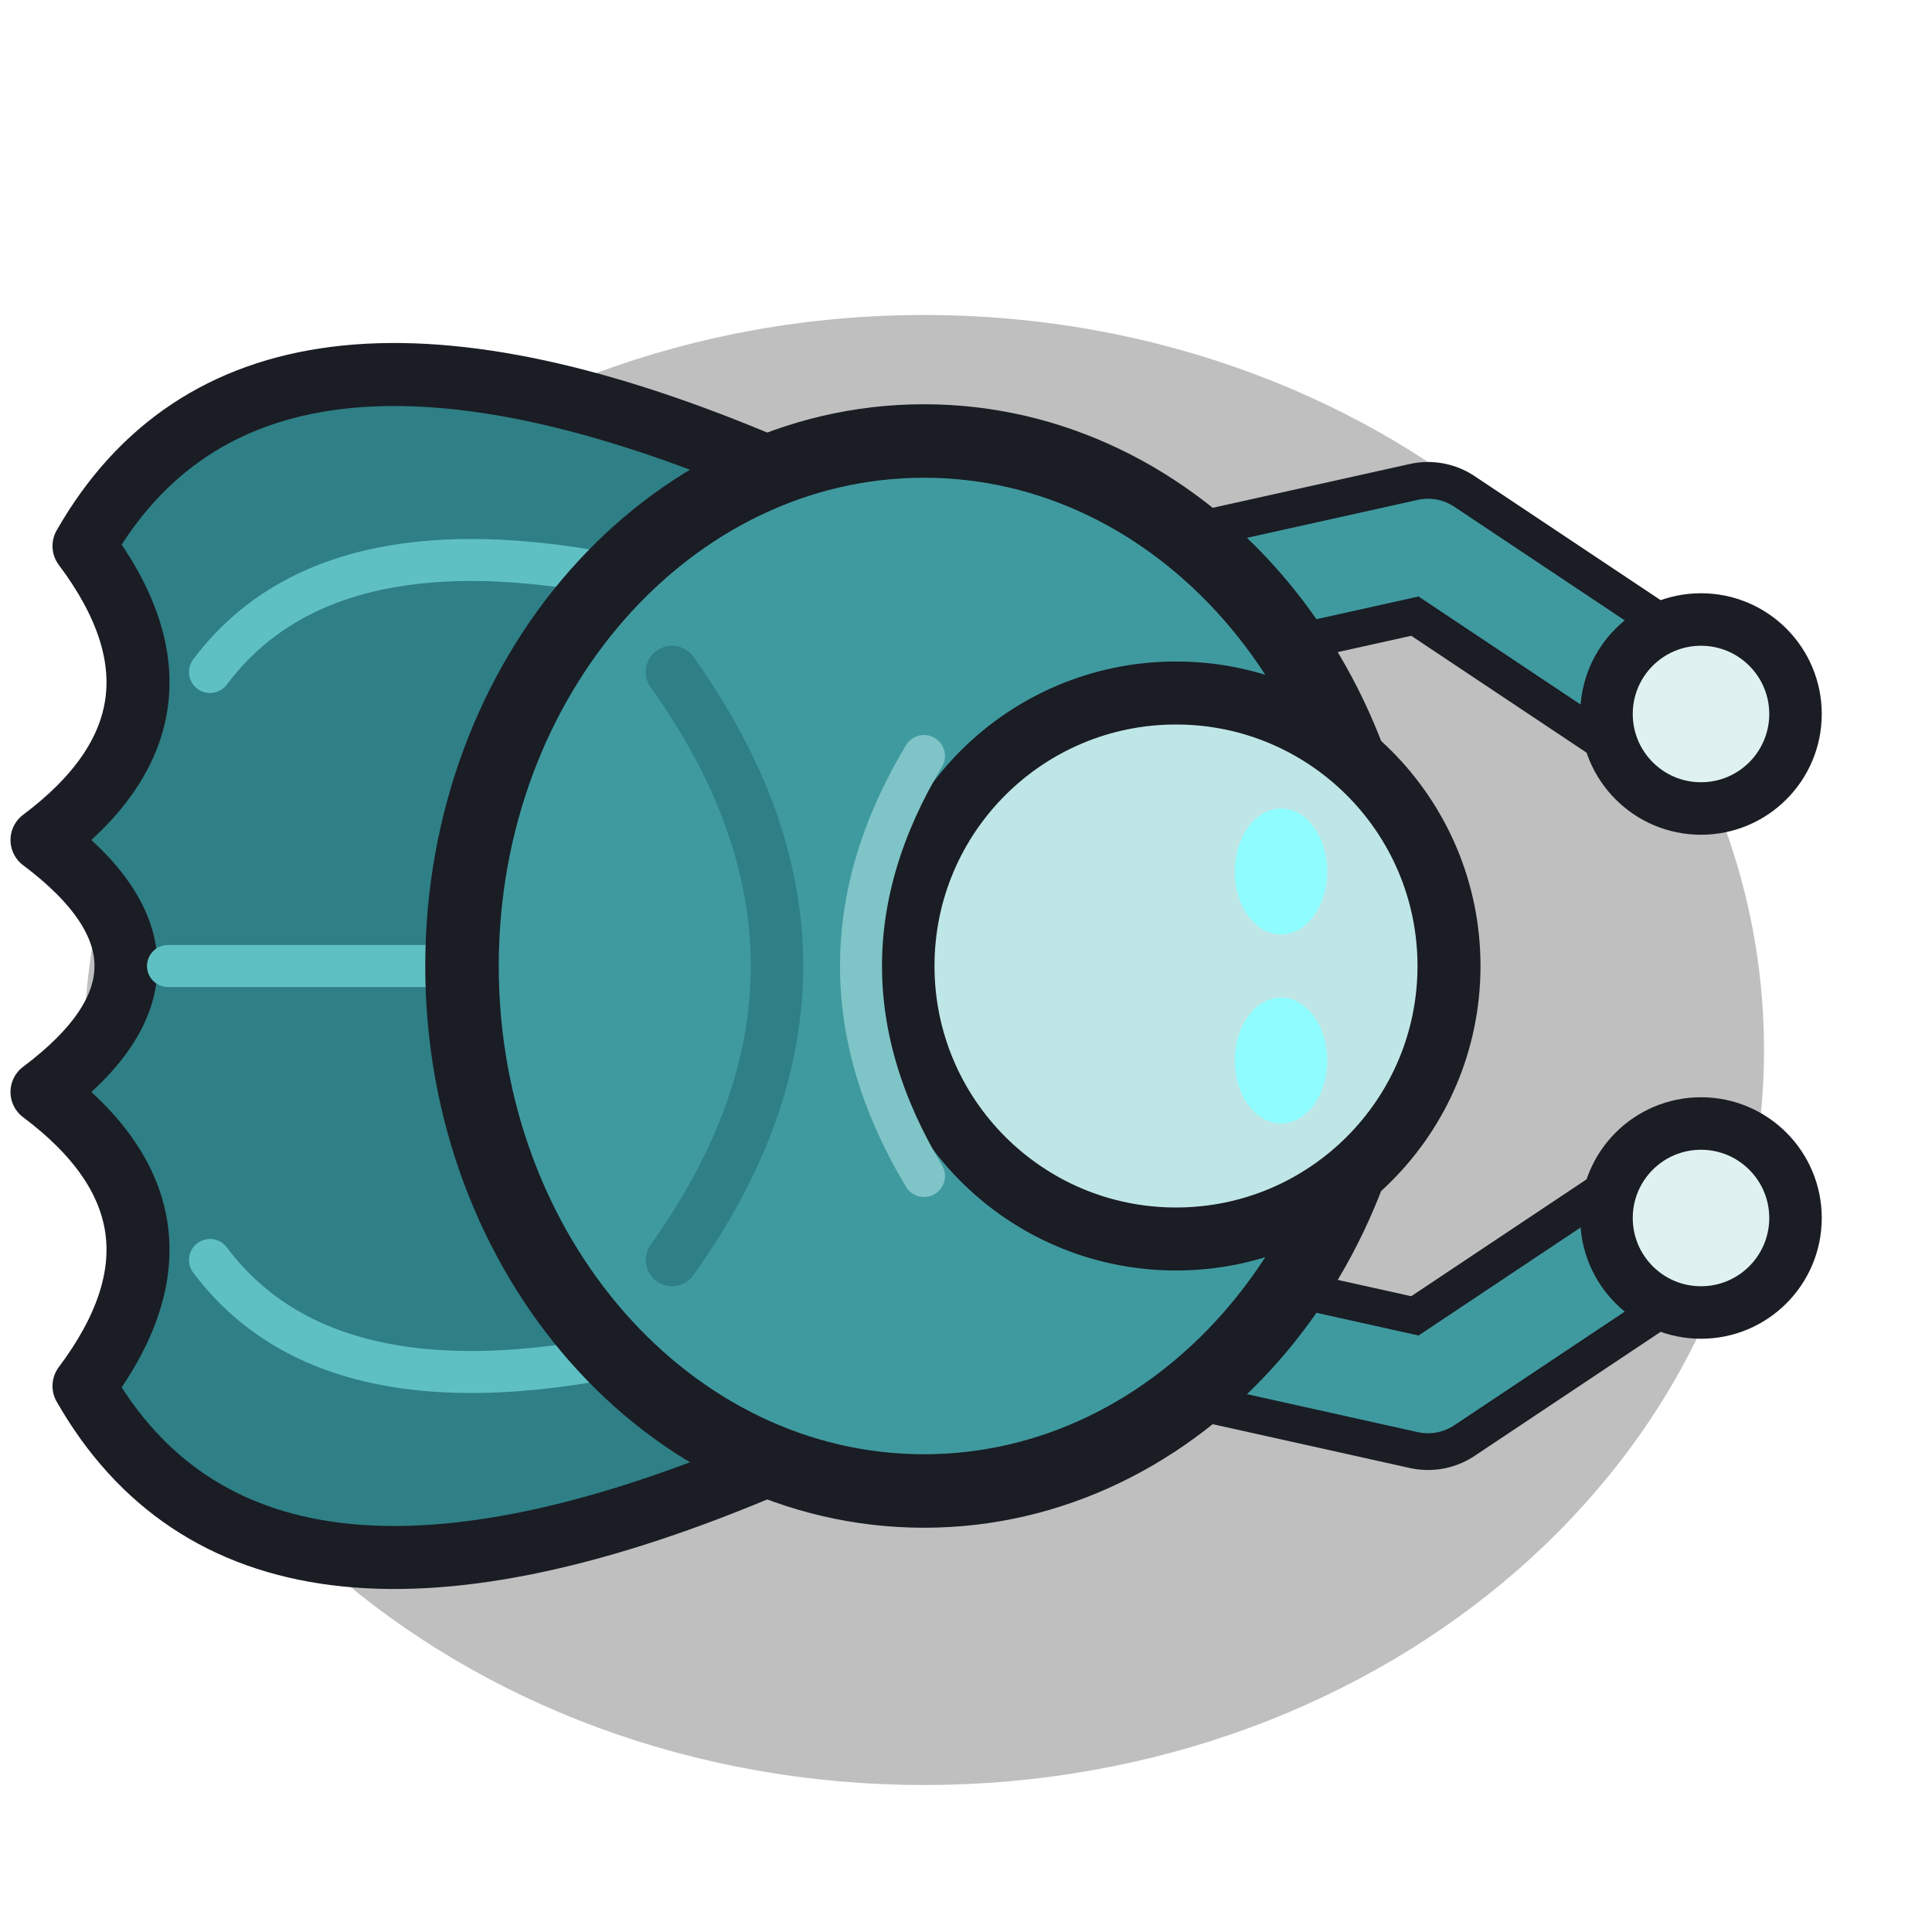
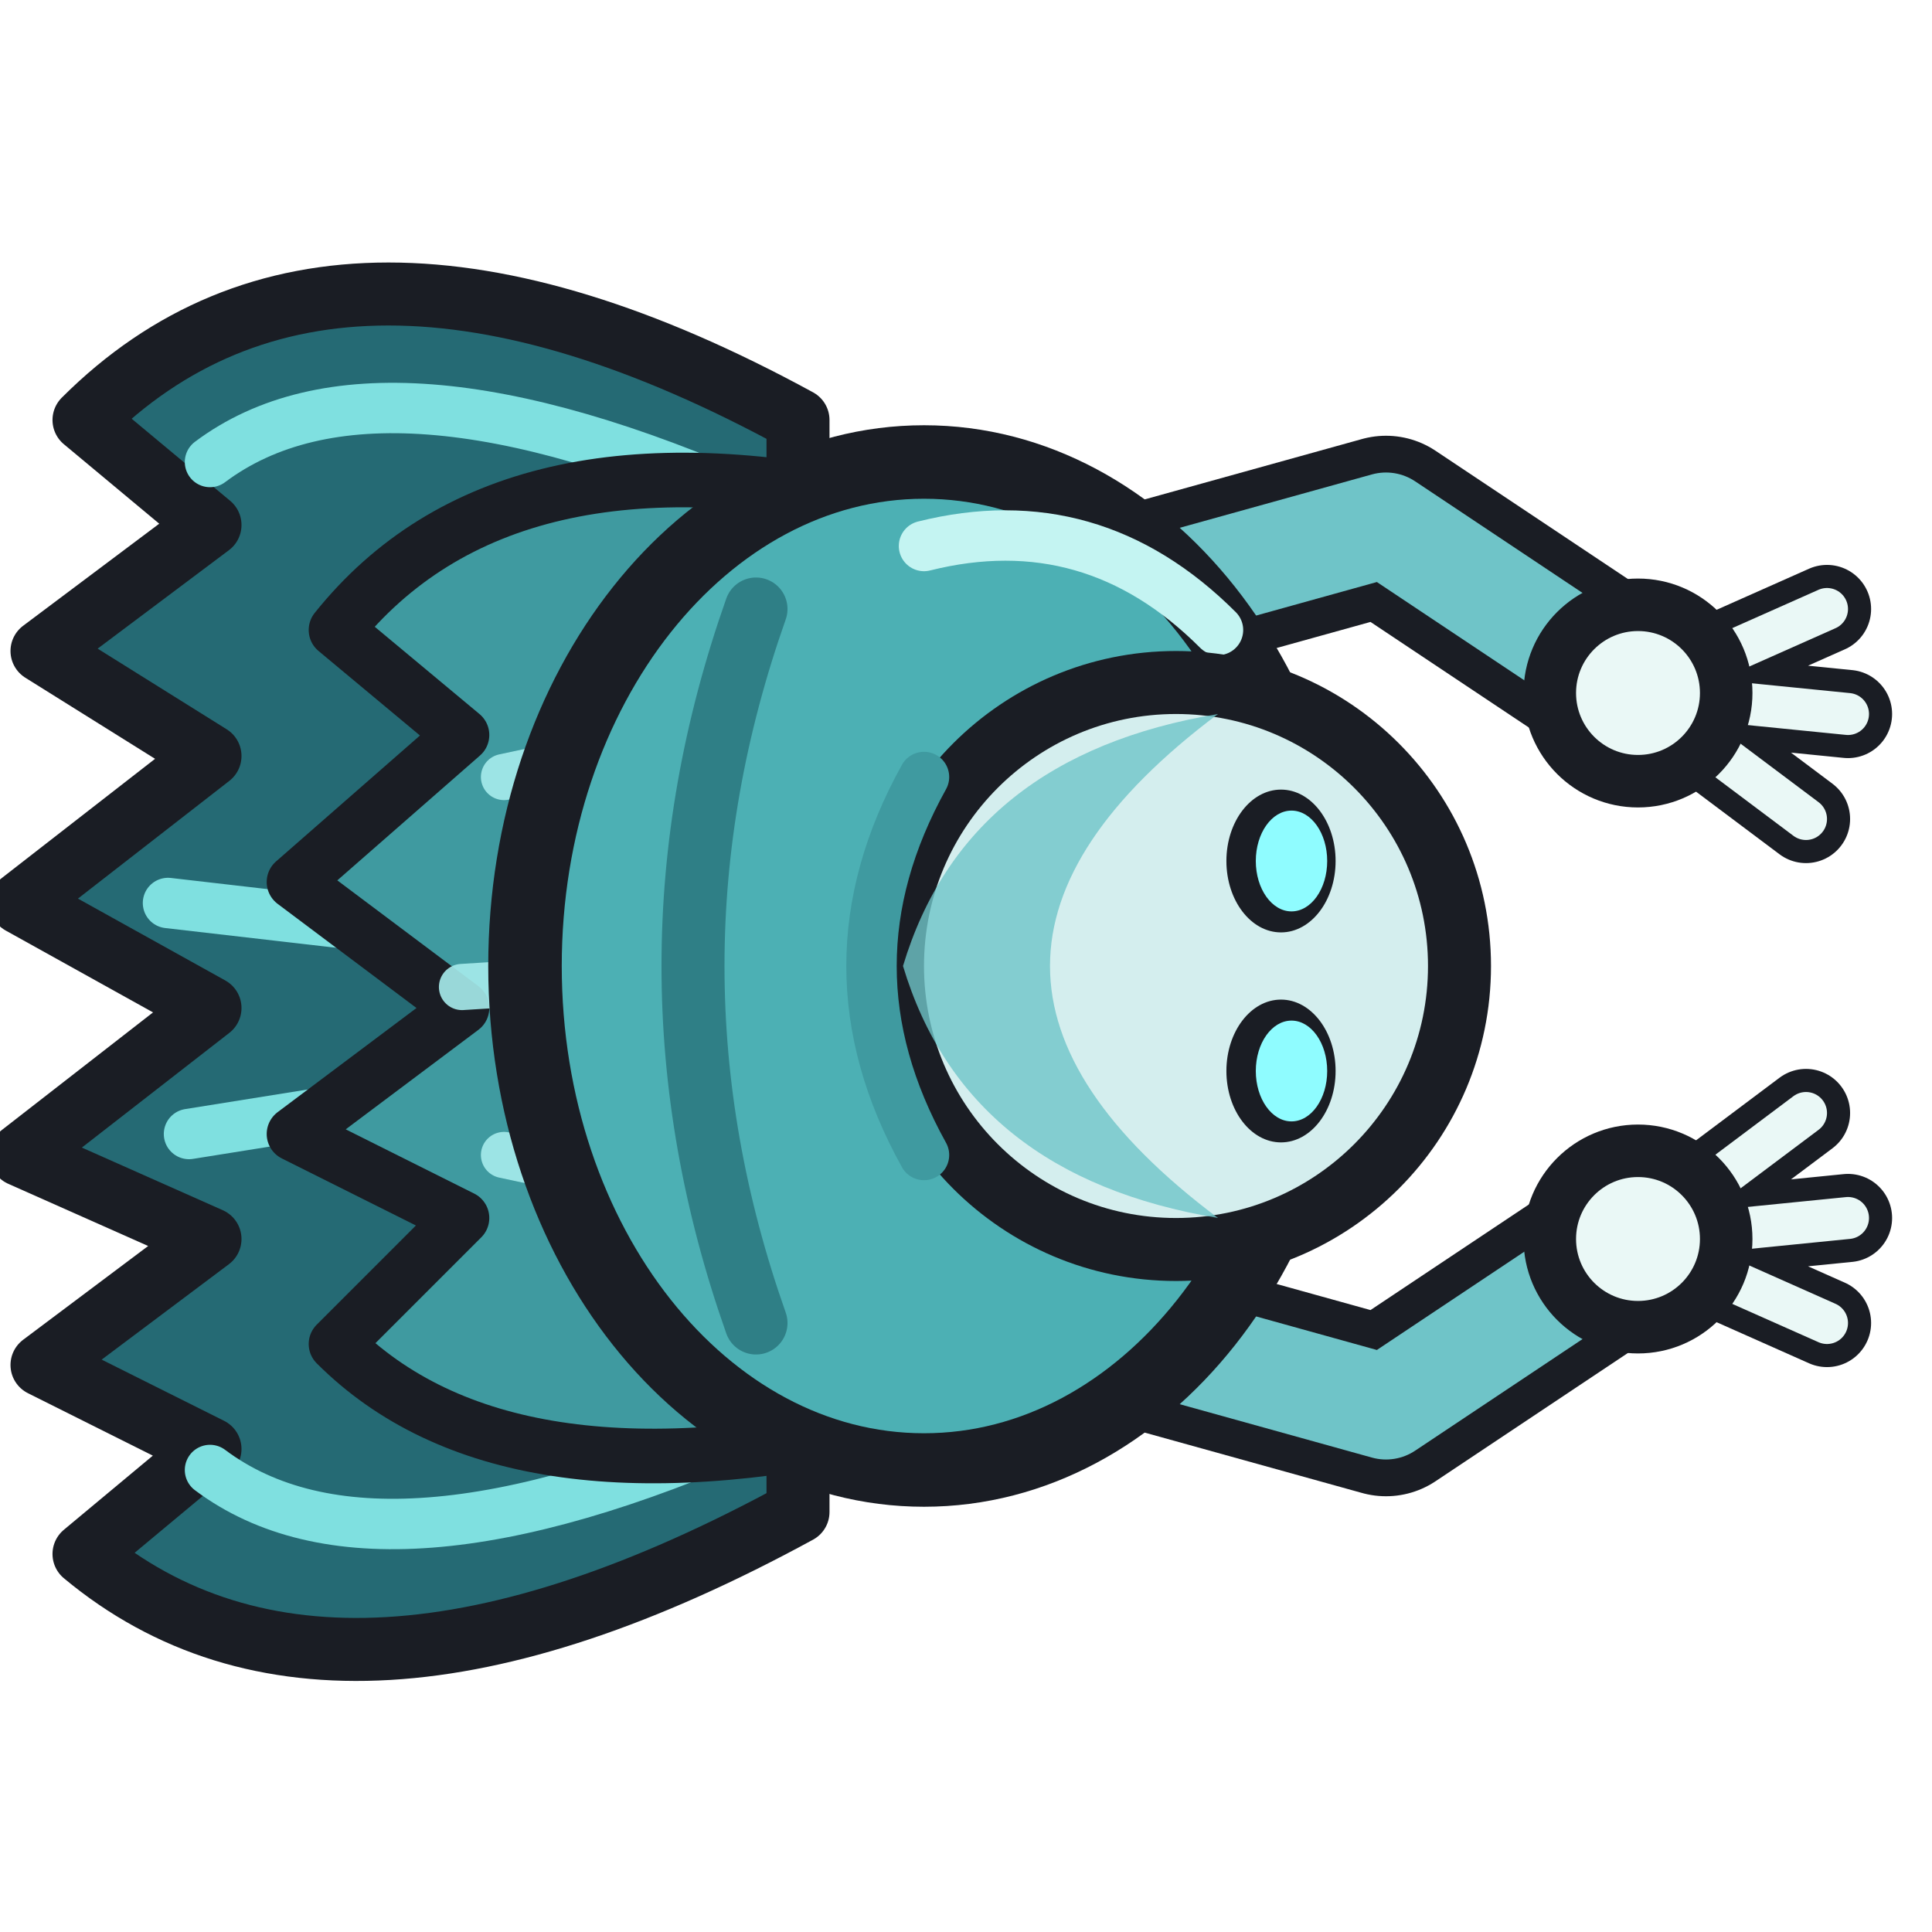
<svg xmlns="http://www.w3.org/2000/svg" width="92" height="92" viewBox="0 0 92 92">
  <g transform="translate(46 46)">
-     <ellipse cx="-2" cy="4" rx="40" ry="35" fill="#000000" opacity="0.25" />
-     <path d="M -10 -24 Q -34 -34 -42 -20 Q -36 -12 -44 -6 Q -36 0 -44 6 Q -36 12 -42 20 Q -34 34 -10 24 Z" fill="#2f7f86" stroke="#1a1d24" stroke-width="3" stroke-linejoin="round" />
-     <path d="M -14 -18 Q -30 -22 -36 -14 M -14 0 L -38 0 M -14 18 Q -30 22 -36 14" fill="none" stroke="#5fc0c4" stroke-width="2" stroke-linecap="round" />
-     <path d="M 4 -16 L 22 -20 L 34 -12 M 4 16 L 22 20 L 34 12" fill="none" stroke="#1a1d24" stroke-width="8" stroke-linecap="round" stroke-linejoin="round" />
-     <path d="M 4 -16 L 22 -20 L 34 -12 M 4 16 L 22 20 L 34 12" fill="none" stroke="#3f9aa0" stroke-width="4.5" stroke-linecap="round" stroke-linejoin="round" />
-     <circle cx="35" cy="-12" r="4.5" fill="#dff1f0" stroke="#1a1d24" stroke-width="2.5" />
-     <circle cx="35" cy="12" r="4.5" fill="#dff1f0" stroke="#1a1d24" stroke-width="2.5" />
-     <ellipse cx="-2" cy="0" rx="22" ry="25" fill="#3f9aa0" stroke="#1a1d24" stroke-width="3.5" />
-     <path d="M -14 -14 Q -4 0 -14 14" fill="none" stroke="#2f7f86" stroke-width="2.5" stroke-linecap="round" />
-     <circle cx="10" cy="0" r="13" fill="#bfe6e6" stroke="#1a1d24" stroke-width="3" />
-     <path d="M -2 -10 Q -8 0 -2 10" fill="none" stroke="#7fc4c6" stroke-width="2" stroke-linecap="round" />
-     <ellipse cx="15" cy="-4.5" rx="2.2" ry="3" fill="#8ffcff" />
-     <ellipse cx="15" cy="4.5" rx="2.2" ry="3" fill="#8ffcff" />
+     <path d="M -8 -26 Q -30 -38 -42 -26 L -36 -21 L -44 -15 L -36 -10 L -45 -3 L -36 2 L -45 9 L -36 13 L -44 19 L -36 23 L -42 28 Q -30 38 -8 26 Z" fill="#256a74" stroke="#1a1d24" stroke-width="3" stroke-linejoin="round" />
+     <path d="M -10 -22 Q -28 -30 -36 -24 M -12 0 L -38 -3 M -12 4 L -37 8 M -10 22 Q -28 30 -36 24" fill="none" stroke="#7fe0e0" stroke-width="2.4" stroke-linecap="round" />
+     <path d="M -4 -22 Q -22 -26 -30 -16 L -24 -11 L -32 -4 L -24 2 L -32 8 L -24 12 L -30 18 Q -22 26 -4 22 Z" fill="#3f9aa0" stroke="#1a1d24" stroke-width="2.6" stroke-linejoin="round" />
+     <path d="M -8 -12 L -22 -9 M -8 0 L -24 1 M -8 12 L -22 9" fill="none" stroke="#a6ecec" stroke-width="2.2" stroke-linecap="round" opacity="0.9" />
+     <path d="M 2 -16 L 20 -21 L 32 -13 M 2 16 L 20 21 L 32 13" fill="none" stroke="#1a1d24" stroke-width="8.5" stroke-linecap="round" stroke-linejoin="round" />
+     <path d="M 2 -16 L 20 -21 L 32 -13 M 2 16 L 20 21 L 32 13" fill="none" stroke="#6fc4c8" stroke-width="5" stroke-linecap="round" stroke-linejoin="round" />
+     <path d="M 32 -13 L 41 -17 M 32 -13 L 42 -12 M 32 -13 L 40 -7 M 32 13 L 41 17 M 32 13 L 42 12 M 32 13 L 40 7" fill="none" stroke="#1a1d24" stroke-width="4.2" stroke-linecap="round" />
+     <path d="M 32 -13 L 41 -17 M 32 -13 L 42 -12 M 32 -13 L 40 -7 M 32 13 L 41 17 M 32 13 L 42 12 M 32 13 L 40 7" fill="none" stroke="#eaf8f6" stroke-width="2" stroke-linecap="round" />
+     <circle cx="32" cy="-13" r="4.2" fill="#eaf8f6" stroke="#1a1d24" stroke-width="2.5" />
+     <circle cx="32" cy="13" r="4.2" fill="#eaf8f6" stroke="#1a1d24" stroke-width="2.5" />
+     <ellipse cx="-2" cy="0" rx="19" ry="24" fill="#4cb0b4" stroke="#1a1d24" stroke-width="3.5" />
+     <path d="M -10 -17 Q -16 0 -10 17" fill="none" stroke="#2f7f86" stroke-width="3" stroke-linecap="round" />
+     <path d="M -2 -20 Q 6 -22 12 -16" fill="none" stroke="#c4f4f2" stroke-width="2.4" stroke-linecap="round" />
+     <circle cx="10" cy="0" r="13.5" fill="#d4eeee" stroke="#1a1d24" stroke-width="3" />
+     <path d="M 12 -12 Q 0 -10 -3 0 Q 0 10 12 12 Q 4 6 4 0 Q 4 -6 12 -12 Z" fill="#6fc4c8" opacity="0.8" />
+     <path d="M -2 -9 Q -7 0 -2 9" fill="none" stroke="#3f9aa0" stroke-width="2.4" stroke-linecap="round" />
+     <ellipse cx="15" cy="-5" rx="2.6" ry="3.4" fill="#1a1d24" />
+     <ellipse cx="15" cy="5" rx="2.6" ry="3.4" fill="#1a1d24" />
+     <ellipse cx="15.5" cy="-5" rx="1.7" ry="2.4" fill="#8ffcff" />
+     <ellipse cx="15.5" cy="5" rx="1.7" ry="2.4" fill="#8ffcff" />
  </g>
</svg>
